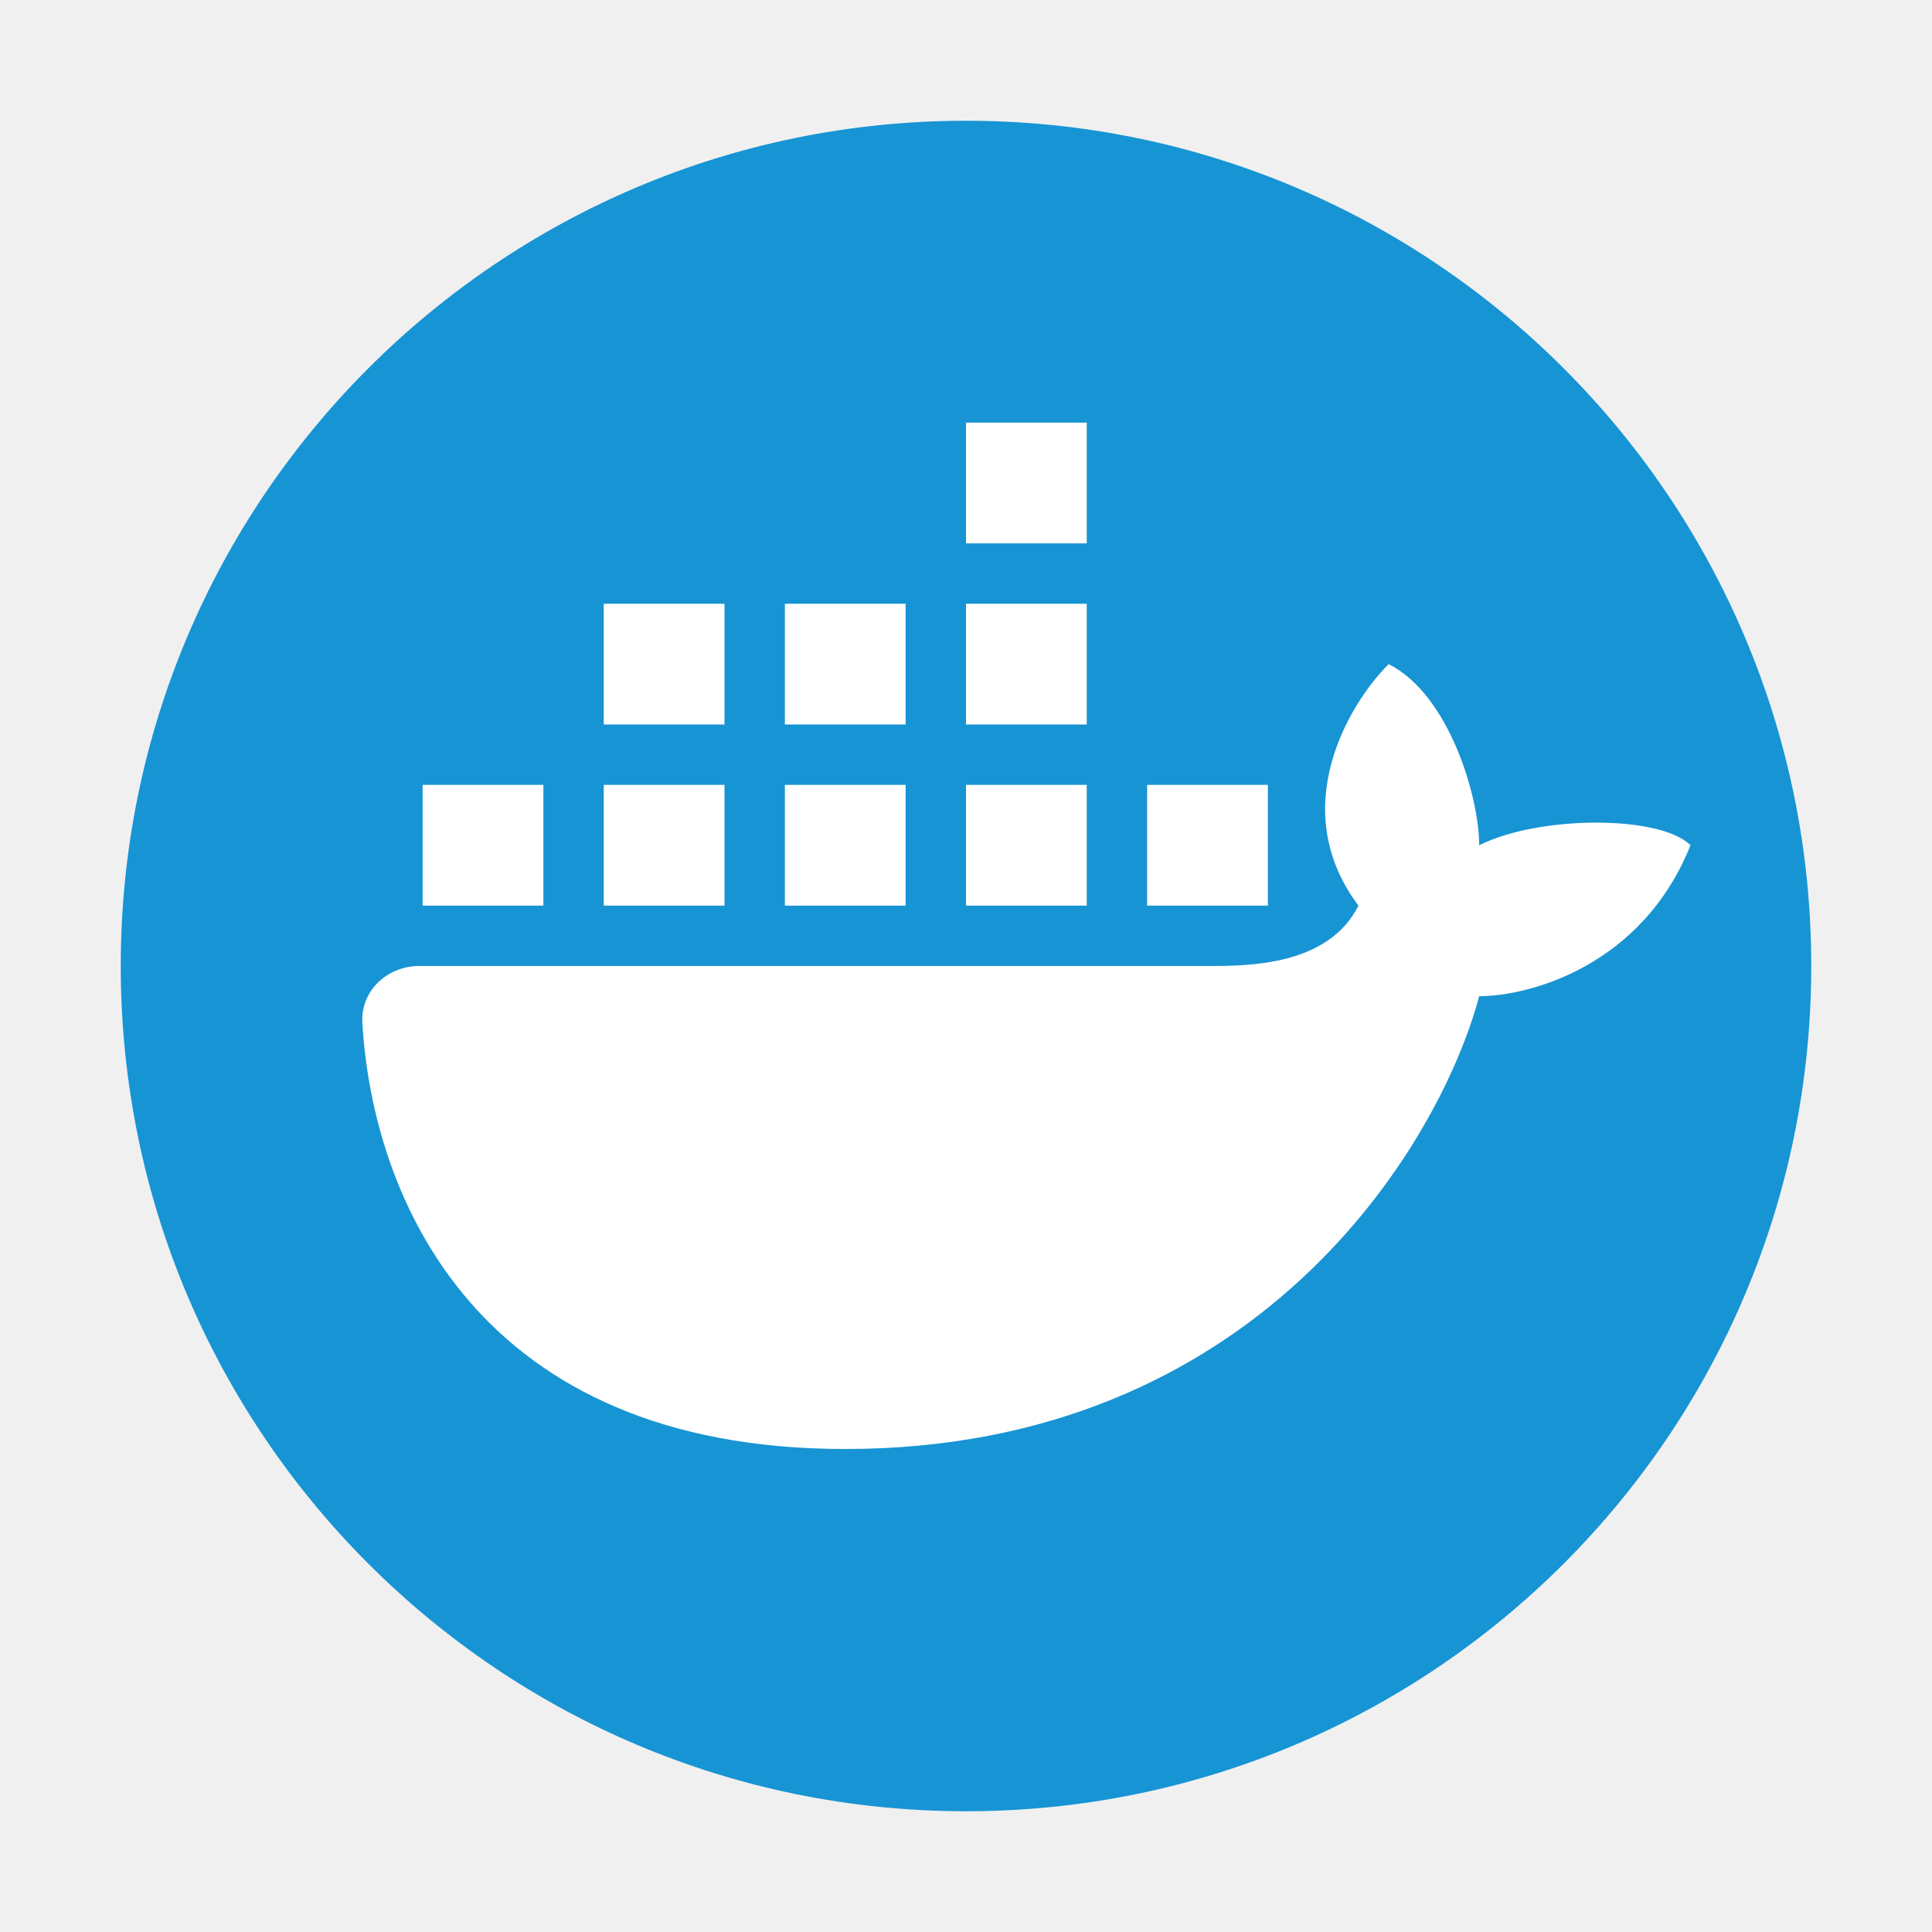
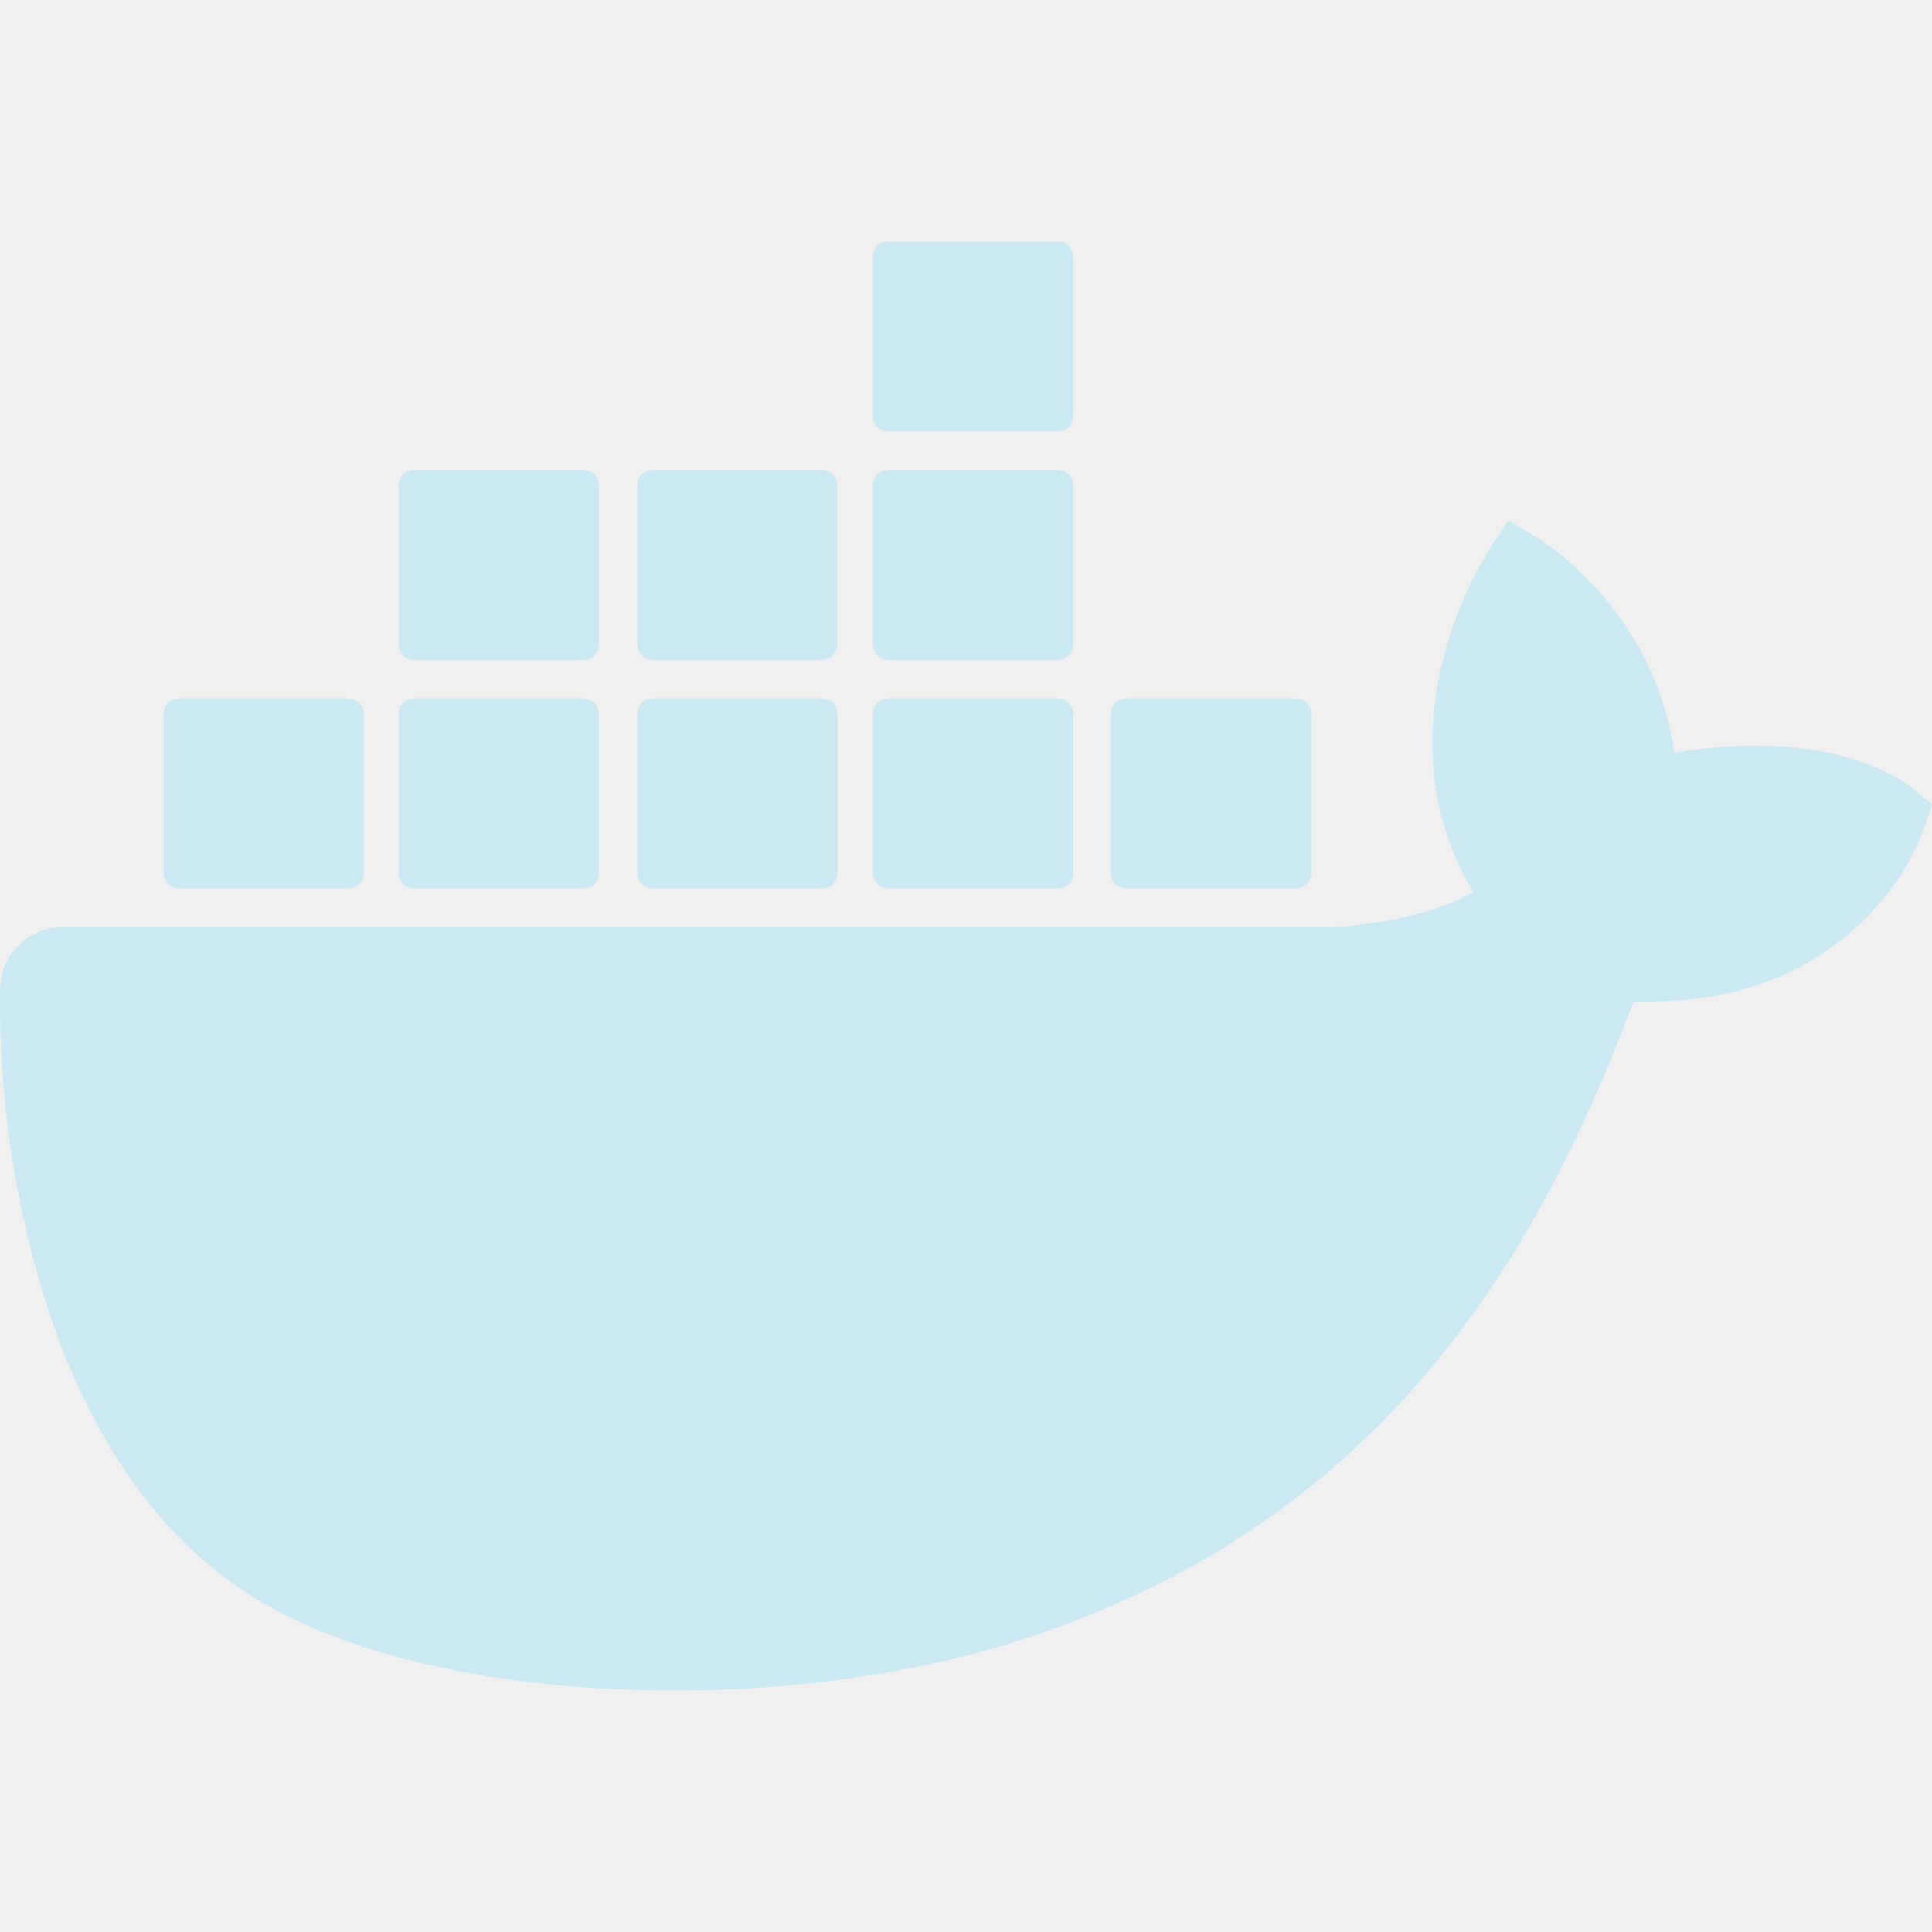
- <svg xmlns="http://www.w3.org/2000/svg" width="800px" height="800px" viewBox="0 0 32 32" fill="none">
-   <circle cx="16" cy="16" r="14" fill="#1794D4" />
-   <path d="M18 7H16V9H18V7Z" fill="white" />
-   <path d="M10 10H12V12H10V10Z" fill="white" />
-   <path d="M6.002 16.941C6.172 19.843 7.9 24 14 24C20.8 24 23.833 19 24.5 16.5C25.333 16.5 27.2 16 28 14C27.5 13.5 25.5 13.5 24.5 14C24.5 13.2 24 11.5 23 11C22.333 11.667 21.3 13.4 22.5 15C22 16 20.667 16 20 16H6.943C6.413 16 5.97 16.413 6.002 16.941Z" fill="white" />
-   <path d="M9 13H7V15H9V13Z" fill="white" />
-   <path d="M10 13H12V15H10V13Z" fill="white" />
-   <path d="M15 13H13V15H15V13Z" fill="white" />
-   <path d="M16 13H18V15H16V13Z" fill="white" />
-   <path d="M21 13H19V15H21V13Z" fill="white" />
-   <path d="M15 10H13V12H15V10Z" fill="white" />
-   <path d="M16 10H18V12H16V10Z" fill="white" />
+ <svg xmlns="http://www.w3.org/2000/svg" width="800px" height="800px" viewBox="0 0 16 16" fill="none">
+   <g id="SVGRepo_bgCarrier" stroke-width="0" />
+   <g id="SVGRepo_tracerCarrier" stroke-linecap="round" stroke-linejoin="round" />
+   <g id="SVGRepo_iconCarrier">
+     <path fill="#cae9f2" d="M12.342 4.536l.15-.227.262.159.116.083c.28.216.869.768.996 1.684.223-.04.448-.06.673-.06.534 0 .893.124 1.097.227l.105.057.068.045.191.156-.066.2a2.044 2.044 0 01-.47.73c-.29.299-.8.652-1.609.698l-.178.005h-.148c-.37.977-.867 2.078-1.702 3.066a7.081 7.081 0 01-1.74 1.488 7.941 7.941 0 01-2.549.968c-.644.125-1.298.187-1.953.185-1.45 0-2.73-.288-3.517-.792-.703-.449-1.243-1.182-1.606-2.177a8.25 8.25 0 01-.461-2.83.516.516 0 01.432-.516l.068-.005h10.54l.092-.007.149-.016c.256-.034.646-.11.92-.27-.328-.543-.421-1.178-.268-1.854a3.3 3.3 0 01.3-.81l.108-.187zM2.89 5.784l.04.007a.127.127 0 01.077.082l.006.04v1.315l-.006.041a.127.127 0 01-.078.082l-.039.006H1.478a.124.124 0 01-.117-.088l-.007-.04V5.912l.007-.04a.127.127 0 01.078-.083l.039-.006H2.89zm1.947 0l.039.007a.127.127 0 01.078.082l.006.04v1.315l-.007.041a.127.127 0 01-.078.082l-.039.006H3.424a.125.125 0 01-.117-.088L3.3 7.23V5.913a.13.13 0 01.085-.123l.039-.007h1.413zm1.976 0l.039.007a.127.127 0 01.077.082l.007.04v1.315l-.007.041a.127.127 0 01-.078.082l-.039.006H5.4a.124.124 0 01-.117-.088l-.006-.04V5.912l.006-.04a.127.127 0 01.078-.083l.039-.006h1.413zm1.952 0l.039.007a.127.127 0 01.078.082l.007.04v1.315a.13.13 0 01-.085.123l-.04.006H7.353a.124.124 0 01-.117-.088l-.006-.04V5.912l.006-.04a.127.127 0 01.078-.083l.04-.006h1.412zm1.97 0l.039.007a.127.127 0 01.078.082l.006.04v1.315a.13.13 0 01-.085.123l-.039.006H9.322a.124.124 0 01-.117-.088l-.006-.04V5.912l.006-.04a.127.127 0 01.078-.083l.04-.006h1.411zM4.835 3.892l.04.007a.127.127 0 01.077.081l.007.041v1.315a.13.13 0 01-.085.123l-.039.007H3.424a.125.125 0 01-.117-.09l-.007-.04V4.021a.13.13 0 01.085-.122l.039-.007h1.412zm1.976 0l.04.007a.127.127 0 01.077.081l.007.041v1.315a.13.13 0 01-.085.123l-.039.007H5.4a.125.125 0 01-.117-.09l-.006-.04V4.021l.006-.04a.127.127 0 01.078-.082l.039-.007h1.412zm1.953 0c.054 0 .1.037.117.088l.007.041v1.315a.13.13 0 01-.085.123l-.04.007H7.353a.125.125 0 01-.117-.09l-.006-.04V4.021l.006-.04a.127.127 0 01.078-.082l.04-.007h1.412zm0-1.892c.054 0 .1.037.117.088l.007.04v1.316a.13.13 0 01-.085.123l-.04.006H7.353a.124.124 0 01-.117-.088l-.006-.04V2.128l.006-.04a.127.127 0 01.078-.082L7.353 2h1.412z" />
+   </g>
</svg>
